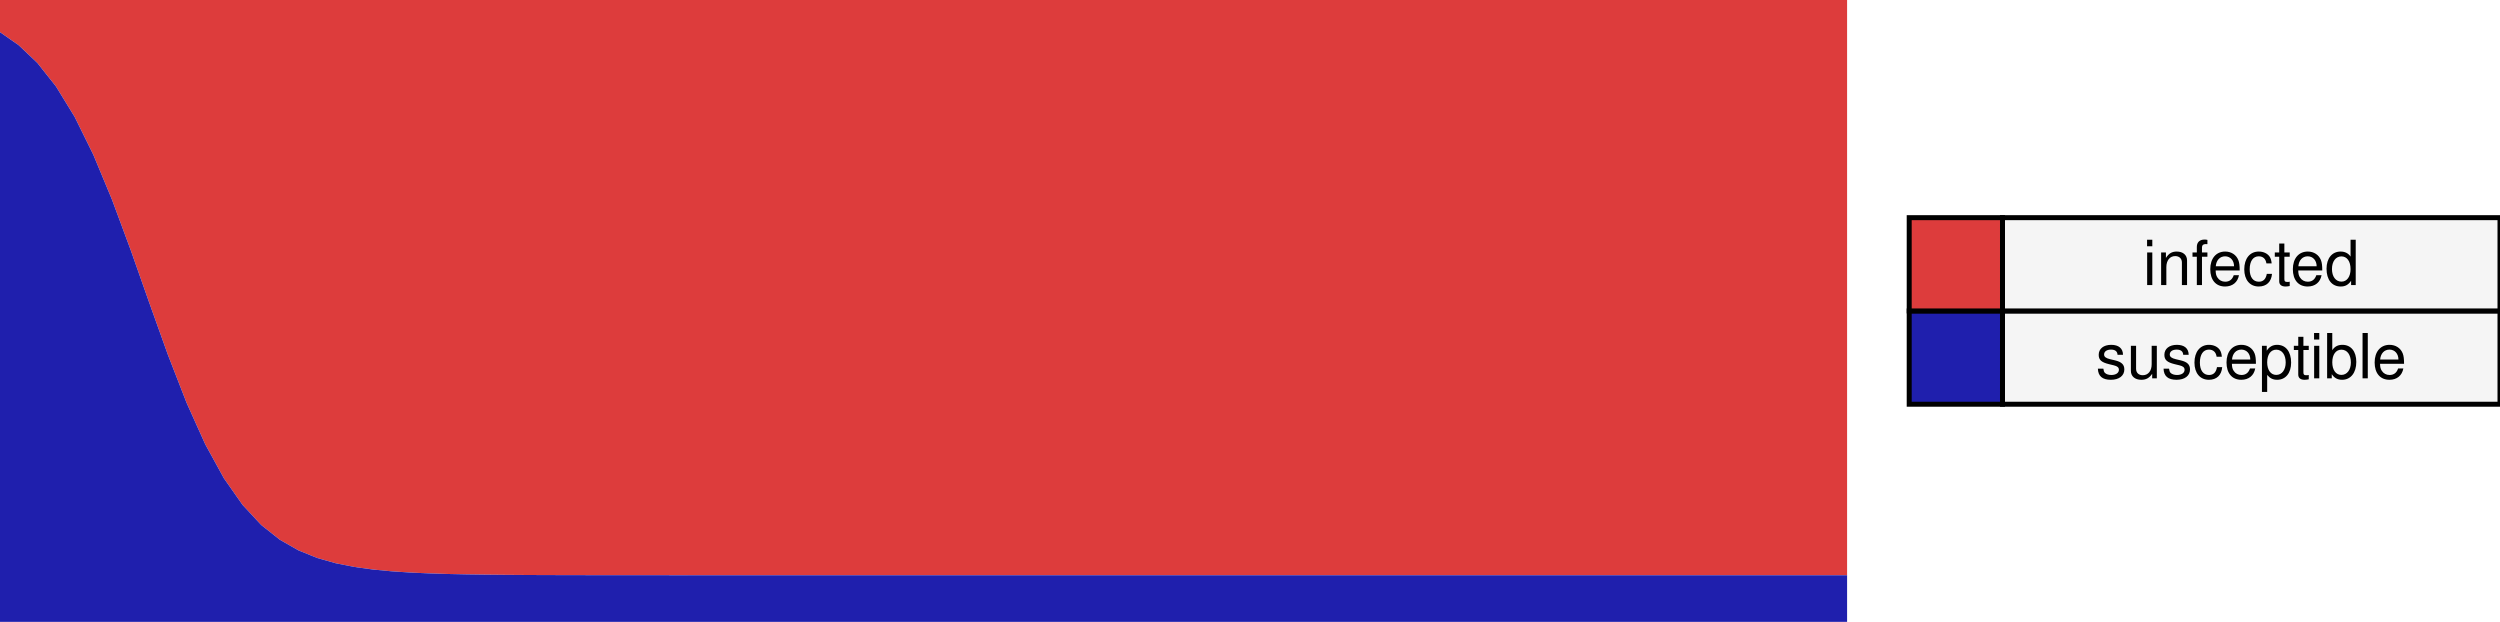
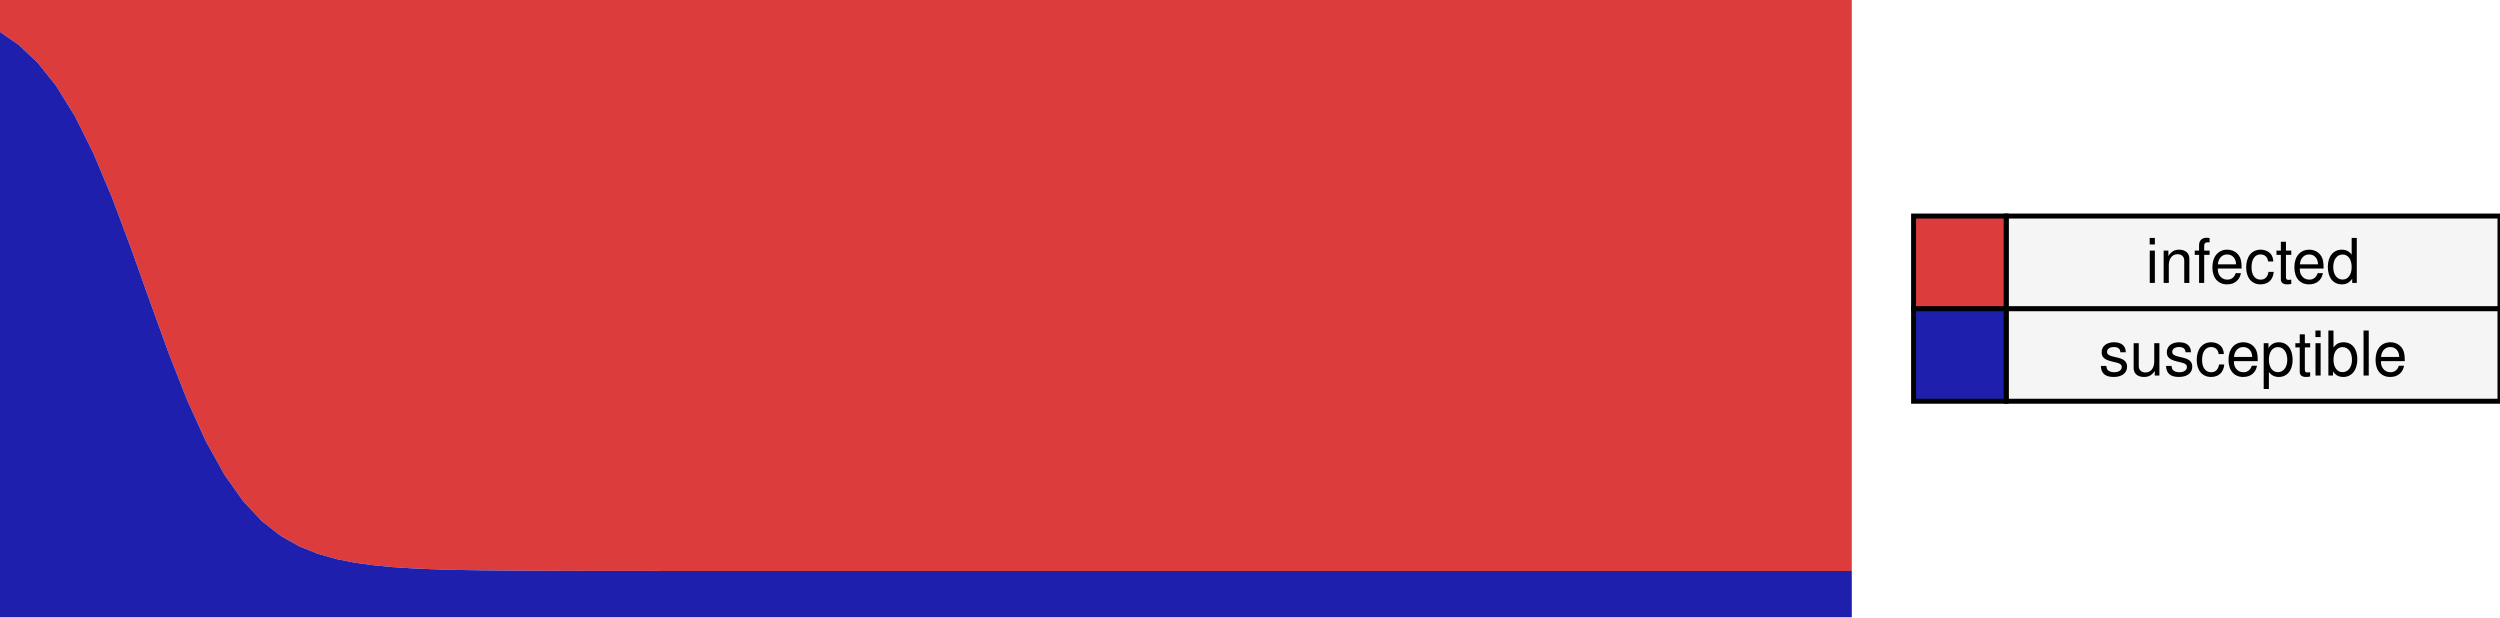
- <svg xmlns="http://www.w3.org/2000/svg" font-size="1" viewBox="0.0 0.0 1000.0 248.756" stroke="rgb(0,0,0)" width="1000" stroke-opacity="1" height="248.756" version="1.1">
+ <svg xmlns="http://www.w3.org/2000/svg" font-size="1" viewBox="0.0 0.0 1000.0 246.914" stroke="rgb(0,0,0)" width="1000" stroke-opacity="1" height="246.914" version="1.1">
  <defs>
  </defs>
-   <g stroke-linejoin="miter" fill-opacity="1.0" fill="rgb(245,245,245)" stroke="rgb(0,0,0)" stroke-linecap="butt" stroke-miterlimit="10.0" stroke-opacity="1.0" stroke-width="1.995">
-     <path d="M 1000,161.691 l -0,-37.313 h -199.005 l -0,37.313 Z" />
+   <g stroke-linejoin="miter" fill-opacity="1.0" fill="rgb(245,245,245)" stroke="rgb(0,0,0)" stroke-linecap="butt" stroke-miterlimit="10.0" stroke-opacity="1.0" stroke-width="1.988">
+     <path d="M 1000,160.494 l -0,-37.037 h -197.531 l -0,37.037 Z" />
  </g>
-   <g stroke-linejoin="miter" fill-opacity="1.0" font-size="24.876px" fill="rgb(0,0,0)" stroke="rgb(0,0,0)" font-family="helvetica" stroke-linecap="butt" stroke-miterlimit="10.0" stroke-opacity="1.0" stroke-width="1.995">
-     <text transform="matrix(1,0,0,1,900.4975,143.0348)" stroke="none" dominant-baseline="middle" text-anchor="middle">susceptible
+   <g stroke-linejoin="miter" fill-opacity="1.0" font-size="24.691px" fill="rgb(0,0,0)" stroke="rgb(0,0,0)" font-family="helvetica" stroke-linecap="butt" stroke-miterlimit="10.0" stroke-opacity="1.0" stroke-width="1.988">
+     <text transform="matrix(1,0,0,1,901.2346,141.9753)" stroke="none" dominant-baseline="middle" text-anchor="middle">susceptible
    </text>
  </g>
-   <g stroke-linejoin="miter" fill-opacity="1.0" fill="rgb(31,31,173)" stroke="rgb(0,0,0)" stroke-linecap="butt" stroke-miterlimit="10.0" stroke-opacity="1.0" stroke-width="1.995">
-     <path d="M 800.995,161.691 l -0,-37.313 h -37.313 l -0,37.313 Z" />
+   <g stroke-linejoin="miter" fill-opacity="1.0" fill="rgb(31,31,173)" stroke="rgb(0,0,0)" stroke-linecap="butt" stroke-miterlimit="10.0" stroke-opacity="1.0" stroke-width="1.988">
+     <path d="M 802.469,160.494 l -0,-37.037 h -37.037 l -0,37.037 Z" />
  </g>
-   <g stroke-linejoin="miter" fill-opacity="1.0" fill="rgb(245,245,245)" stroke="rgb(0,0,0)" stroke-linecap="butt" stroke-miterlimit="10.0" stroke-opacity="1.0" stroke-width="1.995">
-     <path d="M 1000,124.378 l -0,-37.313 h -199.005 l -0,37.313 Z" />
+   <g stroke-linejoin="miter" fill-opacity="1.0" fill="rgb(245,245,245)" stroke="rgb(0,0,0)" stroke-linecap="butt" stroke-miterlimit="10.0" stroke-opacity="1.0" stroke-width="1.988">
+     <path d="M 1000,123.457 l -0,-37.037 h -197.531 l -0,37.037 Z" />
  </g>
-   <g stroke-linejoin="miter" fill-opacity="1.0" font-size="24.876px" fill="rgb(0,0,0)" stroke="rgb(0,0,0)" font-family="helvetica" stroke-linecap="butt" stroke-miterlimit="10.0" stroke-opacity="1.0" stroke-width="1.995">
-     <text transform="matrix(1,0,0,1,900.4975,105.7214)" stroke="none" dominant-baseline="middle" text-anchor="middle">infected
+   <g stroke-linejoin="miter" fill-opacity="1.0" font-size="24.691px" fill="rgb(0,0,0)" stroke="rgb(0,0,0)" font-family="helvetica" stroke-linecap="butt" stroke-miterlimit="10.0" stroke-opacity="1.0" stroke-width="1.988">
+     <text transform="matrix(1,0,0,1,901.2346,104.9383)" stroke="none" dominant-baseline="middle" text-anchor="middle">infected
    </text>
  </g>
-   <g stroke-linejoin="miter" fill-opacity="1.0" fill="rgb(221,60,60)" stroke="rgb(0,0,0)" stroke-linecap="butt" stroke-miterlimit="10.0" stroke-opacity="1.0" stroke-width="1.995">
-     <path d="M 800.995,124.378 l -0,-37.313 h -37.313 l -0,37.313 Z" />
+   <g stroke-linejoin="miter" fill-opacity="1.0" fill="rgb(221,60,60)" stroke="rgb(0,0,0)" stroke-linecap="butt" stroke-miterlimit="10.0" stroke-opacity="1.0" stroke-width="1.988">
+     <path d="M 802.469,123.457 l -0,-37.037 h -37.037 l -0,37.037 Z" />
  </g>
-   <g stroke-linejoin="miter" fill-opacity="1.0" fill="rgb(221,60,60)" stroke="rgb(0,0,0)" stroke-linecap="butt" stroke-miterlimit="10.0" stroke-opacity="0.0" stroke-width="1.995">
-     <path d="M 0,12.873 l 7.463,5.211 l 7.463,7.084 l 7.463,9.421 l 7.463,12.165 l 7.463,15.126 l 7.463,17.941 l 7.463,20.117 l 7.463,21.174 l 7.463,20.838 l 7.463,19.183 l 7.463,16.594 l 7.463,13.593 l 7.463,10.642 l 7.463,8.039 l 7.463,5.909 l 7.463,4.257 l 7.463,3.022 l 7.463,2.123 l 7.463,1.481 l 7.463,1.027 l 7.463,0.71 l 7.463,0.49 l 7.463,0.337 l 7.463,0.232 l 7.463,0.159 l 7.463,0.109 l 7.463,0.075 l 7.463,0.052 l 7.463,0.035 l 7.463,0.024 l 7.463,0.017 l 7.463,0.011 l 7.463,0.008 l 7.463,0.005 l 7.463,0.004 l 7.463,0.003 l 7.463,0.002 l 7.463,0.001 l 7.463,0.001 l 7.463,0.001 l 7.463,0 l 7.463,0 l 7.463,0 l 7.463,0 l 7.463,0 l 7.463,0 l 7.463,0 l 7.463,0 l 7.463,0 l 7.463,0 l 7.463,0 l 7.463,0 l 7.463,0 l 7.463,0 l 7.463,0 l 7.463,0 l 7.463,0 l 7.463,0 l 7.463,0 l 7.463,0 l 7.463,0 l 7.463,0 l 7.463,0 l 7.463,0 l 7.463,0 l 7.463,0 l 7.463,0 l 7.463,0 l 7.463,0 l 7.463,0 l 7.463,0 l 7.463,0 l 7.463,0 l 7.463,0 l 7.463,0 l 7.463,0 l 7.463,0 l 7.463,0 l 7.463,0 l 7.463,0 l 7.463,0 l 7.463,0 l 7.463,0 l 7.463,0 l 7.463,0 l 7.463,0 l 7.463,0 l 7.463,0 l 7.463,0 l 7.463,0 l 7.463,0 l 7.463,0 l 7.463,0 l 7.463,0 l 7.463,0 l 7.463,0 l 7.463,0 l 7.463,0 l 7.463,0 v -230.1 l -7.463,-0 l -7.463,0 l -7.463,0 l -7.463,-0 h -7.463 h -7.463 h -7.463 h -7.463 l -7.463,0 l -7.463,-0 h -7.463 l -7.463,-0 l -7.463,-0 h -7.463 l -7.463,0 l -7.463,-0 h -7.463 h -7.463 h -7.463 l -7.463,0 l -7.463,-0 l -7.463,0 l -7.463,-0 h -7.463 h -7.463 l -7.463,0 h -7.463 l -7.463,-0 h -7.463 l -7.463,-0 l -7.463,0 h -7.463 l -7.463,0 h -7.463 h -7.463 h -7.463 l -7.463,0 h -7.463 h -7.463 h -7.463 l -7.463,-0 l -7.463,0 l -7.463,-0 l -7.463,0 h -7.463 l -7.463,-0 l -7.463,0 l -7.463,0 h -7.463 l -7.463,-0 l -7.463,-0 h -7.463 h -7.463 l -7.463,0 l -7.463,0 h -7.463 l -7.463,0 l -7.463,0 l -7.463,0 l -7.463,-0 h -7.463 h -7.463 h -7.463 l -7.463,-0 h -7.463 l -7.463,0 l -7.463,0 h -7.463 h -7.463 l -7.463,-0 l -7.463,-0 l -7.463,0 h -7.463 h -7.463 h -7.463 l -7.463,-0 l -7.463,-0 l -7.463,-0 h -7.463 h -7.463 h -7.463 l -7.463,0 l -7.463,-0 l -7.463,0 l -7.463,0 h -7.463 h -7.463 l -7.463,0 l -7.463,-0 h -7.463 l -7.463,0 h -7.463 l -7.463,-0 l -7.463,-0 l -7.463,0 h -7.463 l -7.463,-0 l -7.463,-0 l -7.463,0 Z" />
+   <g stroke-linejoin="miter" fill-opacity="1.0" fill="rgb(221,60,60)" stroke="rgb(0,0,0)" stroke-linecap="butt" stroke-miterlimit="10.0" stroke-opacity="0.0" stroke-width="1.988">
+     <path d="M 0,12.778 l 7.482,5.173 l 7.482,7.032 l 7.482,9.351 l 7.482,12.075 l 7.482,15.014 l 7.482,17.808 l 7.482,19.968 l 7.482,21.017 l 7.482,20.684 l 7.482,19.041 l 7.482,16.471 l 7.482,13.492 l 7.482,10.563 l 7.482,7.979 l 7.482,5.865 l 7.482,4.225 l 7.482,3 l 7.482,2.107 l 7.482,1.47 l 7.482,1.02 l 7.482,0.705 l 7.482,0.486 l 7.482,0.335 l 7.482,0.23 l 7.482,0.158 l 7.482,0.109 l 7.482,0.075 l 7.482,0.051 l 7.482,0.035 l 7.482,0.024 l 7.482,0.017 l 7.482,0.011 l 7.482,0.008 l 7.482,0.005 l 7.482,0.004 l 7.482,0.003 l 7.482,0.002 l 7.482,0.001 l 7.482,0.001 l 7.482,0.001 l 7.482,0 l 7.482,0 l 7.482,0 l 7.482,0 l 7.482,0 l 7.482,0 l 7.482,0 l 7.482,0 l 7.482,0 l 7.482,0 l 7.482,0 l 7.482,0 l 7.482,0 l 7.482,0 l 7.482,0 l 7.482,0 l 7.482,0 l 7.482,0 l 7.482,0 l 7.482,0 l 7.482,0 l 7.482,0 l 7.482,0 l 7.482,0 l 7.482,0 l 7.482,0 l 7.482,0 l 7.482,0 l 7.482,0 l 7.482,0 l 7.482,0 l 7.482,0 l 7.482,0 l 7.482,0 l 7.482,0 l 7.482,0 l 7.482,0 l 7.482,0 l 7.482,0 l 7.482,0 l 7.482,0 l 7.482,0 l 7.482,0 l 7.482,0 l 7.482,0 l 7.482,0 l 7.482,0 l 7.482,0 l 7.482,0 l 7.482,0 l 7.482,0 l 7.482,0 l 7.482,0 l 7.482,0 l 7.482,0 l 7.482,0 l 7.482,0 l 7.482,0 l 7.482,0 v -228.395 l -7.482,-0 l -7.482,0 l -7.482,0 l -7.482,-0 h -7.482 h -7.482 h -7.482 h -7.482 l -7.482,0 l -7.482,-0 h -7.482 l -7.482,-0 l -7.482,-0 h -7.482 l -7.482,0 l -7.482,-0 h -7.482 h -7.482 h -7.482 l -7.482,0 l -7.482,-0 l -7.482,0 l -7.482,-0 h -7.482 h -7.482 l -7.482,0 h -7.482 l -7.482,-0 h -7.482 l -7.482,-0 l -7.482,0 h -7.482 l -7.482,0 h -7.482 h -7.482 h -7.482 l -7.482,0 h -7.482 h -7.482 h -7.482 l -7.482,-0 l -7.482,0 l -7.482,-0 l -7.482,0 h -7.482 l -7.482,-0 l -7.482,0 l -7.482,0 h -7.482 l -7.482,-0 l -7.482,-0 h -7.482 h -7.482 l -7.482,0 l -7.482,0 h -7.482 l -7.482,0 l -7.482,0 l -7.482,0 l -7.482,-0 h -7.482 h -7.482 h -7.482 l -7.482,-0 h -7.482 l -7.482,0 l -7.482,0 h -7.482 h -7.482 l -7.482,-0 l -7.482,-0 l -7.482,0 h -7.482 h -7.482 h -7.482 l -7.482,-0 l -7.482,-0 l -7.482,-0 h -7.482 h -7.482 h -7.482 l -7.482,0 l -7.482,-0 l -7.482,0 l -7.482,0 h -7.482 h -7.482 l -7.482,0 l -7.482,-0 h -7.482 l -7.482,0 h -7.482 l -7.482,-0 l -7.482,-0 l -7.482,0 h -7.482 l -7.482,-0 l -7.482,-0 l -7.482,0 Z" />
  </g>
-   <g stroke-linejoin="miter" fill-opacity="1.0" fill="rgb(31,31,173)" stroke="rgb(0,0,0)" stroke-linecap="butt" stroke-miterlimit="10.0" stroke-opacity="0.0" stroke-width="1.995">
-     <path d="M 0,248.756 h 7.463 h 7.463 h 7.463 h 7.463 h 7.463 h 7.463 h 7.463 h 7.463 h 7.463 h 7.463 h 7.463 h 7.463 h 7.463 h 7.463 h 7.463 h 7.463 h 7.463 h 7.463 h 7.463 h 7.463 h 7.463 h 7.463 h 7.463 h 7.463 h 7.463 h 7.463 h 7.463 h 7.463 h 7.463 h 7.463 h 7.463 h 7.463 h 7.463 h 7.463 h 7.463 h 7.463 h 7.463 h 7.463 h 7.463 h 7.463 h 7.463 h 7.463 h 7.463 h 7.463 h 7.463 h 7.463 h 7.463 h 7.463 h 7.463 h 7.463 h 7.463 h 7.463 h 7.463 h 7.463 h 7.463 h 7.463 h 7.463 h 7.463 h 7.463 h 7.463 h 7.463 h 7.463 h 7.463 h 7.463 h 7.463 h 7.463 h 7.463 h 7.463 h 7.463 h 7.463 h 7.463 h 7.463 h 7.463 h 7.463 h 7.463 h 7.463 h 7.463 h 7.463 h 7.463 h 7.463 h 7.463 h 7.463 h 7.463 h 7.463 h 7.463 h 7.463 h 7.463 h 7.463 h 7.463 h 7.463 h 7.463 h 7.463 h 7.463 h 7.463 h 7.463 h 7.463 h 7.463 h 7.463 h 7.463 v -18.657 l -7.463,-0 l -7.463,-0 l -7.463,-0 l -7.463,-0 l -7.463,-0 l -7.463,-0 l -7.463,-0 l -7.463,-0 l -7.463,-0 l -7.463,-0 l -7.463,-0 l -7.463,-0 l -7.463,-0 l -7.463,-0 l -7.463,-0 l -7.463,-0 l -7.463,-0 l -7.463,-0 l -7.463,-0 l -7.463,-0 l -7.463,-0 l -7.463,-0 l -7.463,-0 l -7.463,-0 l -7.463,-0 l -7.463,-0 l -7.463,-0 l -7.463,-0 l -7.463,-0 l -7.463,-0 l -7.463,-0 l -7.463,-0 l -7.463,-0 l -7.463,-0 l -7.463,-0 l -7.463,-0 l -7.463,-0 l -7.463,-0 l -7.463,-0 l -7.463,-0 l -7.463,-0 l -7.463,-0 l -7.463,-0 l -7.463,-0 l -7.463,-0 l -7.463,-0 l -7.463,-0 l -7.463,-0 l -7.463,-0 l -7.463,-0 l -7.463,-0 l -7.463,-0 l -7.463,-0 l -7.463,-0 l -7.463,-0 l -7.463,-0 l -7.463,-0 l -7.463,-0 l -7.463,-0 l -7.463,-0.001 l -7.463,-0.001 l -7.463,-0.001 l -7.463,-0.002 l -7.463,-0.003 l -7.463,-0.004 l -7.463,-0.005 l -7.463,-0.008 l -7.463,-0.011 l -7.463,-0.017 l -7.463,-0.024 l -7.463,-0.035 l -7.463,-0.052 l -7.463,-0.075 l -7.463,-0.109 l -7.463,-0.159 l -7.463,-0.232 l -7.463,-0.337 l -7.463,-0.49 l -7.463,-0.71 l -7.463,-1.027 l -7.463,-1.481 l -7.463,-2.123 l -7.463,-3.022 l -7.463,-4.257 l -7.463,-5.909 l -7.463,-8.039 l -7.463,-10.642 l -7.463,-13.593 l -7.463,-16.594 l -7.463,-19.183 l -7.463,-20.838 l -7.463,-21.174 l -7.463,-20.117 l -7.463,-17.941 l -7.463,-15.126 l -7.463,-12.165 l -7.463,-9.421 l -7.463,-7.084 l -7.463,-5.211 Z" />
+   <g stroke-linejoin="miter" fill-opacity="1.0" fill="rgb(31,31,173)" stroke="rgb(0,0,0)" stroke-linecap="butt" stroke-miterlimit="10.0" stroke-opacity="0.0" stroke-width="1.988">
+     <path d="M 0,246.914 h 7.482 h 7.482 h 7.482 h 7.482 h 7.482 h 7.482 h 7.482 h 7.482 h 7.482 h 7.482 h 7.482 h 7.482 h 7.482 h 7.482 h 7.482 h 7.482 h 7.482 h 7.482 h 7.482 h 7.482 h 7.482 h 7.482 h 7.482 h 7.482 h 7.482 h 7.482 h 7.482 h 7.482 h 7.482 h 7.482 h 7.482 h 7.482 h 7.482 h 7.482 h 7.482 h 7.482 h 7.482 h 7.482 h 7.482 h 7.482 h 7.482 h 7.482 h 7.482 h 7.482 h 7.482 h 7.482 h 7.482 h 7.482 h 7.482 h 7.482 h 7.482 h 7.482 h 7.482 h 7.482 h 7.482 h 7.482 h 7.482 h 7.482 h 7.482 h 7.482 h 7.482 h 7.482 h 7.482 h 7.482 h 7.482 h 7.482 h 7.482 h 7.482 h 7.482 h 7.482 h 7.482 h 7.482 h 7.482 h 7.482 h 7.482 h 7.482 h 7.482 h 7.482 h 7.482 h 7.482 h 7.482 h 7.482 h 7.482 h 7.482 h 7.482 h 7.482 h 7.482 h 7.482 h 7.482 h 7.482 h 7.482 h 7.482 h 7.482 h 7.482 h 7.482 h 7.482 h 7.482 h 7.482 h 7.482 v -18.518 l -7.482,-0 l -7.482,-0 l -7.482,-0 l -7.482,-0 l -7.482,-0 l -7.482,-0 l -7.482,-0 l -7.482,-0 l -7.482,-0 l -7.482,-0 l -7.482,-0 l -7.482,-0 l -7.482,-0 l -7.482,-0 l -7.482,-0 l -7.482,-0 l -7.482,-0 l -7.482,-0 l -7.482,-0 l -7.482,-0 l -7.482,-0 l -7.482,-0 l -7.482,-0 l -7.482,-0 l -7.482,-0 l -7.482,-0 l -7.482,-0 l -7.482,-0 l -7.482,-0 l -7.482,-0 l -7.482,-0 l -7.482,-0 l -7.482,-0 l -7.482,-0 l -7.482,-0 l -7.482,-0 l -7.482,-0 l -7.482,-0 l -7.482,-0 l -7.482,-0 l -7.482,-0 l -7.482,-0 l -7.482,-0 l -7.482,-0 l -7.482,-0 l -7.482,-0 l -7.482,-0 l -7.482,-0 l -7.482,-0 l -7.482,-0 l -7.482,-0 l -7.482,-0 l -7.482,-0 l -7.482,-0 l -7.482,-0 l -7.482,-0 l -7.482,-0 l -7.482,-0 l -7.482,-0 l -7.482,-0.001 l -7.482,-0.001 l -7.482,-0.001 l -7.482,-0.002 l -7.482,-0.003 l -7.482,-0.004 l -7.482,-0.005 l -7.482,-0.008 l -7.482,-0.011 l -7.482,-0.017 l -7.482,-0.024 l -7.482,-0.035 l -7.482,-0.051 l -7.482,-0.075 l -7.482,-0.109 l -7.482,-0.158 l -7.482,-0.23 l -7.482,-0.335 l -7.482,-0.486 l -7.482,-0.705 l -7.482,-1.02 l -7.482,-1.47 l -7.482,-2.107 l -7.482,-3 l -7.482,-4.225 l -7.482,-5.865 l -7.482,-7.979 l -7.482,-10.563 l -7.482,-13.492 l -7.482,-16.471 l -7.482,-19.041 l -7.482,-20.684 l -7.482,-21.017 l -7.482,-19.968 l -7.482,-17.808 l -7.482,-15.014 l -7.482,-12.075 l -7.482,-9.351 l -7.482,-7.032 l -7.482,-5.173 Z" />
  </g>
</svg>
